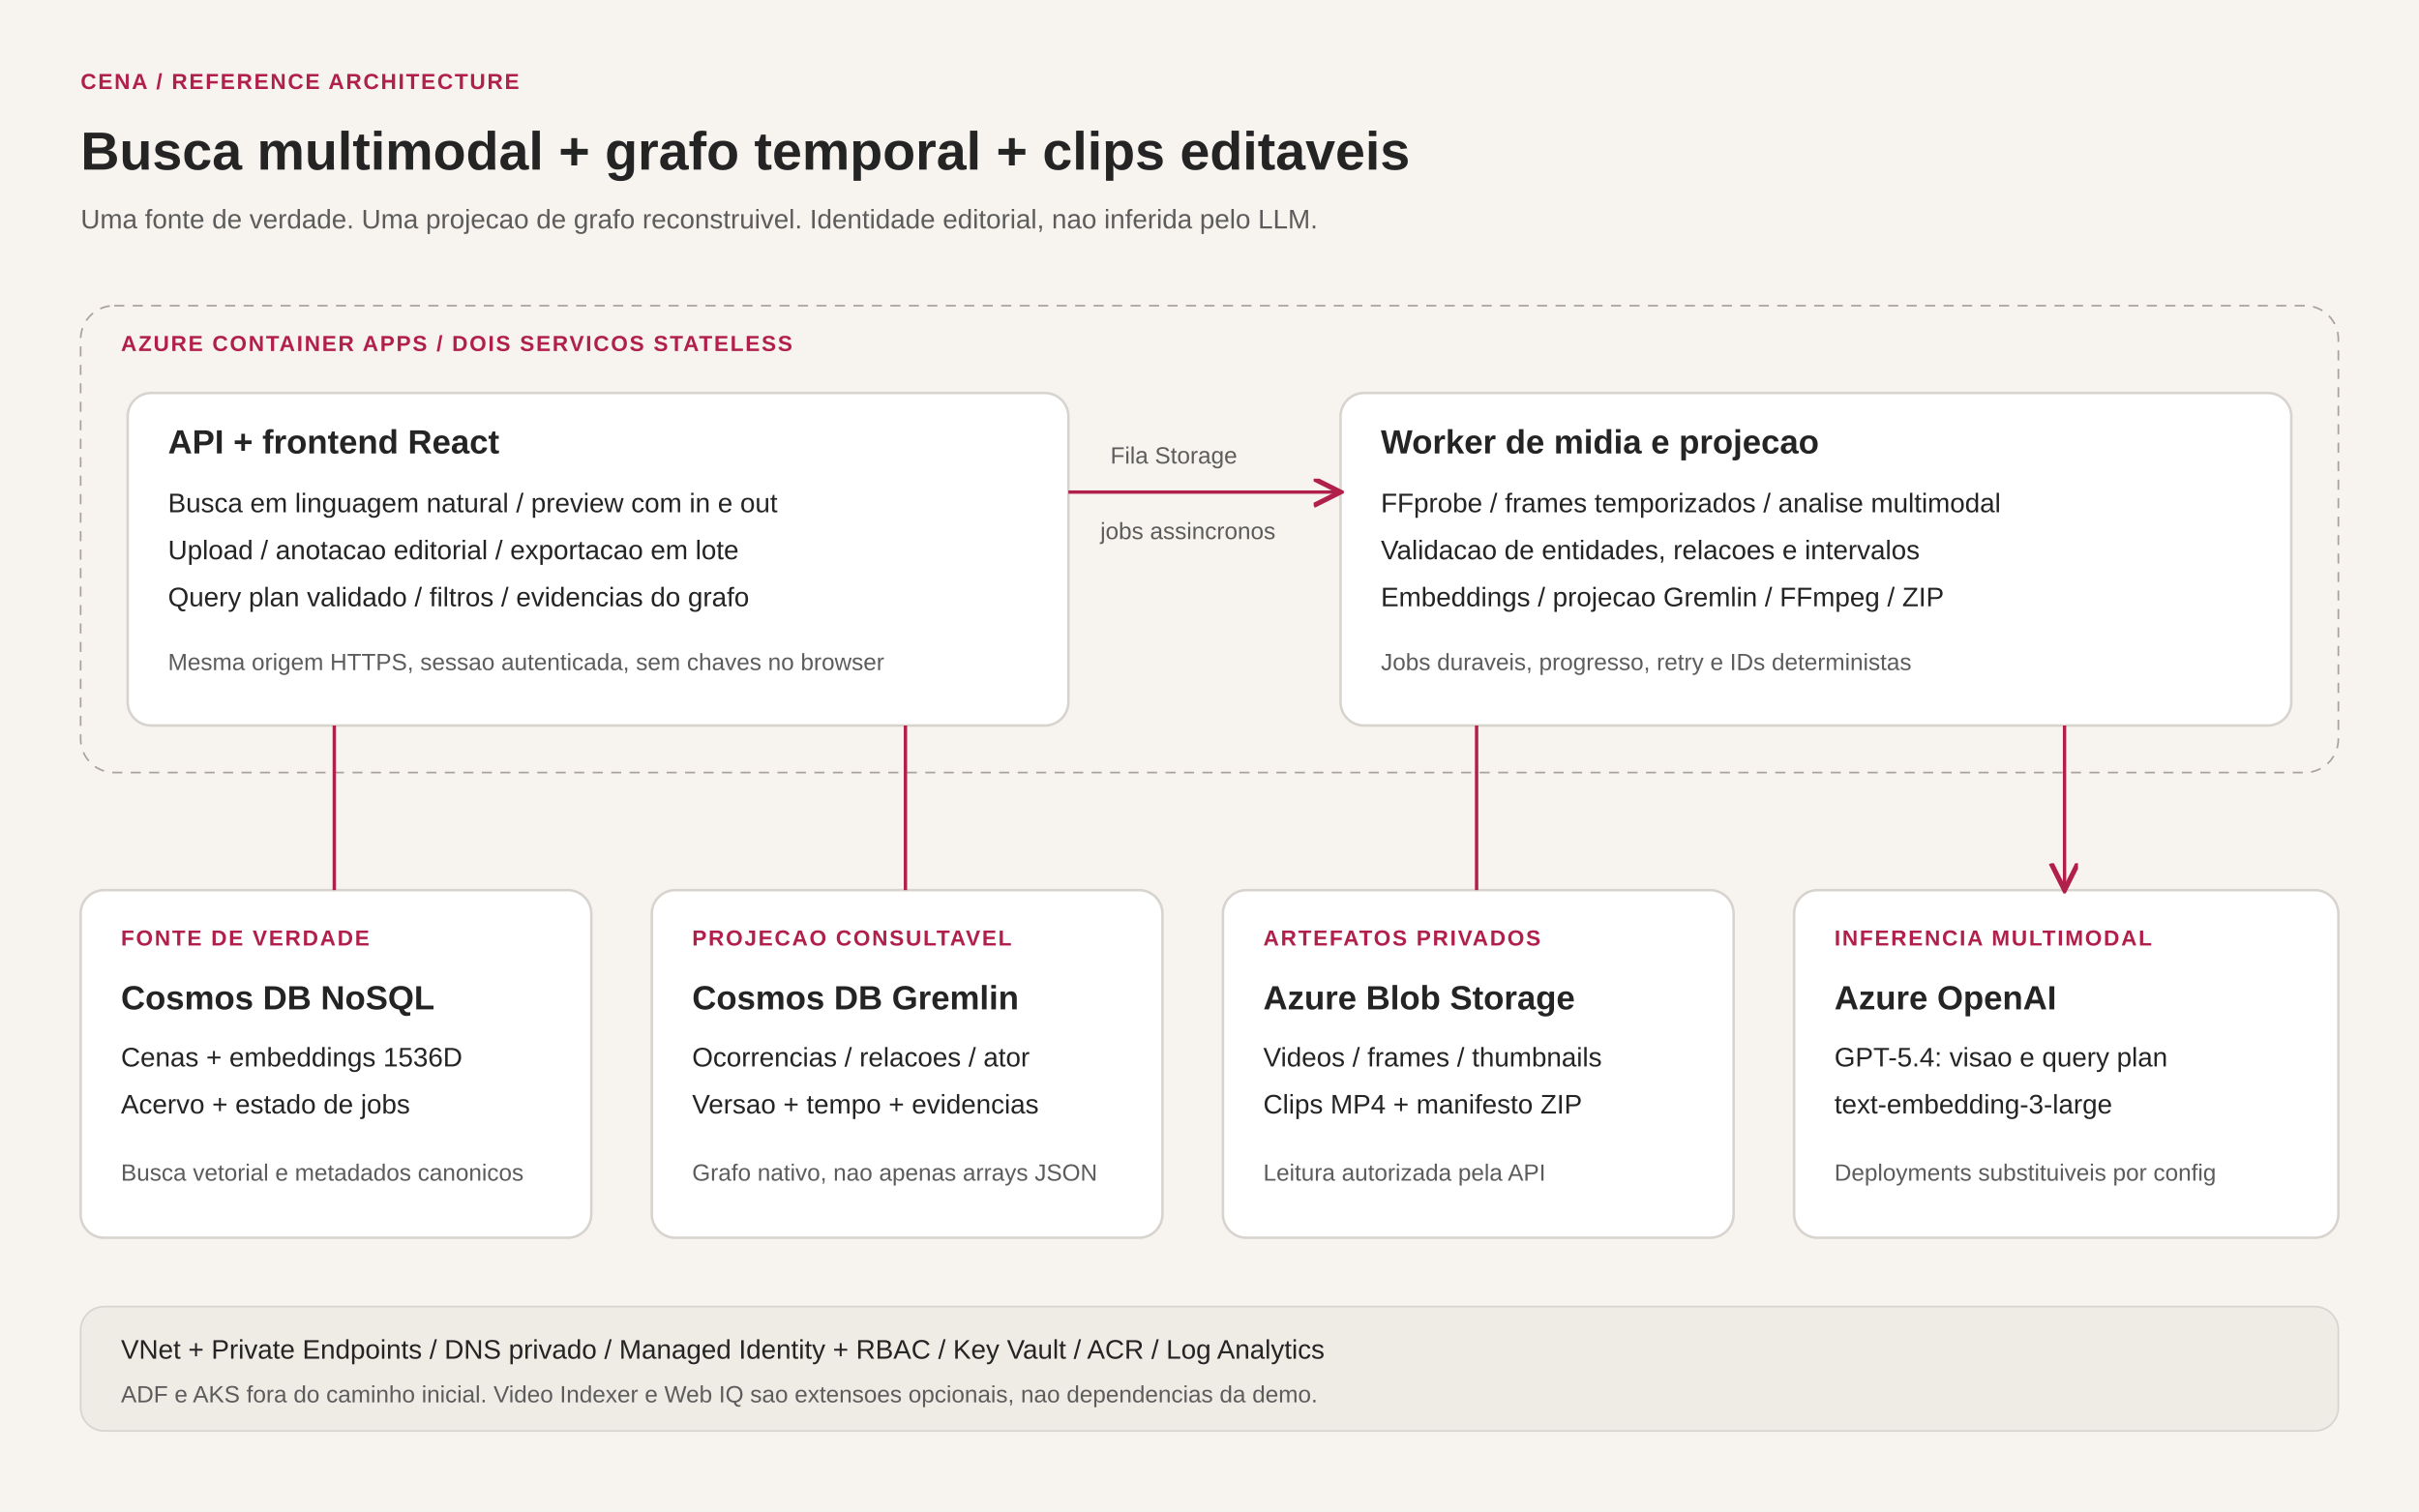
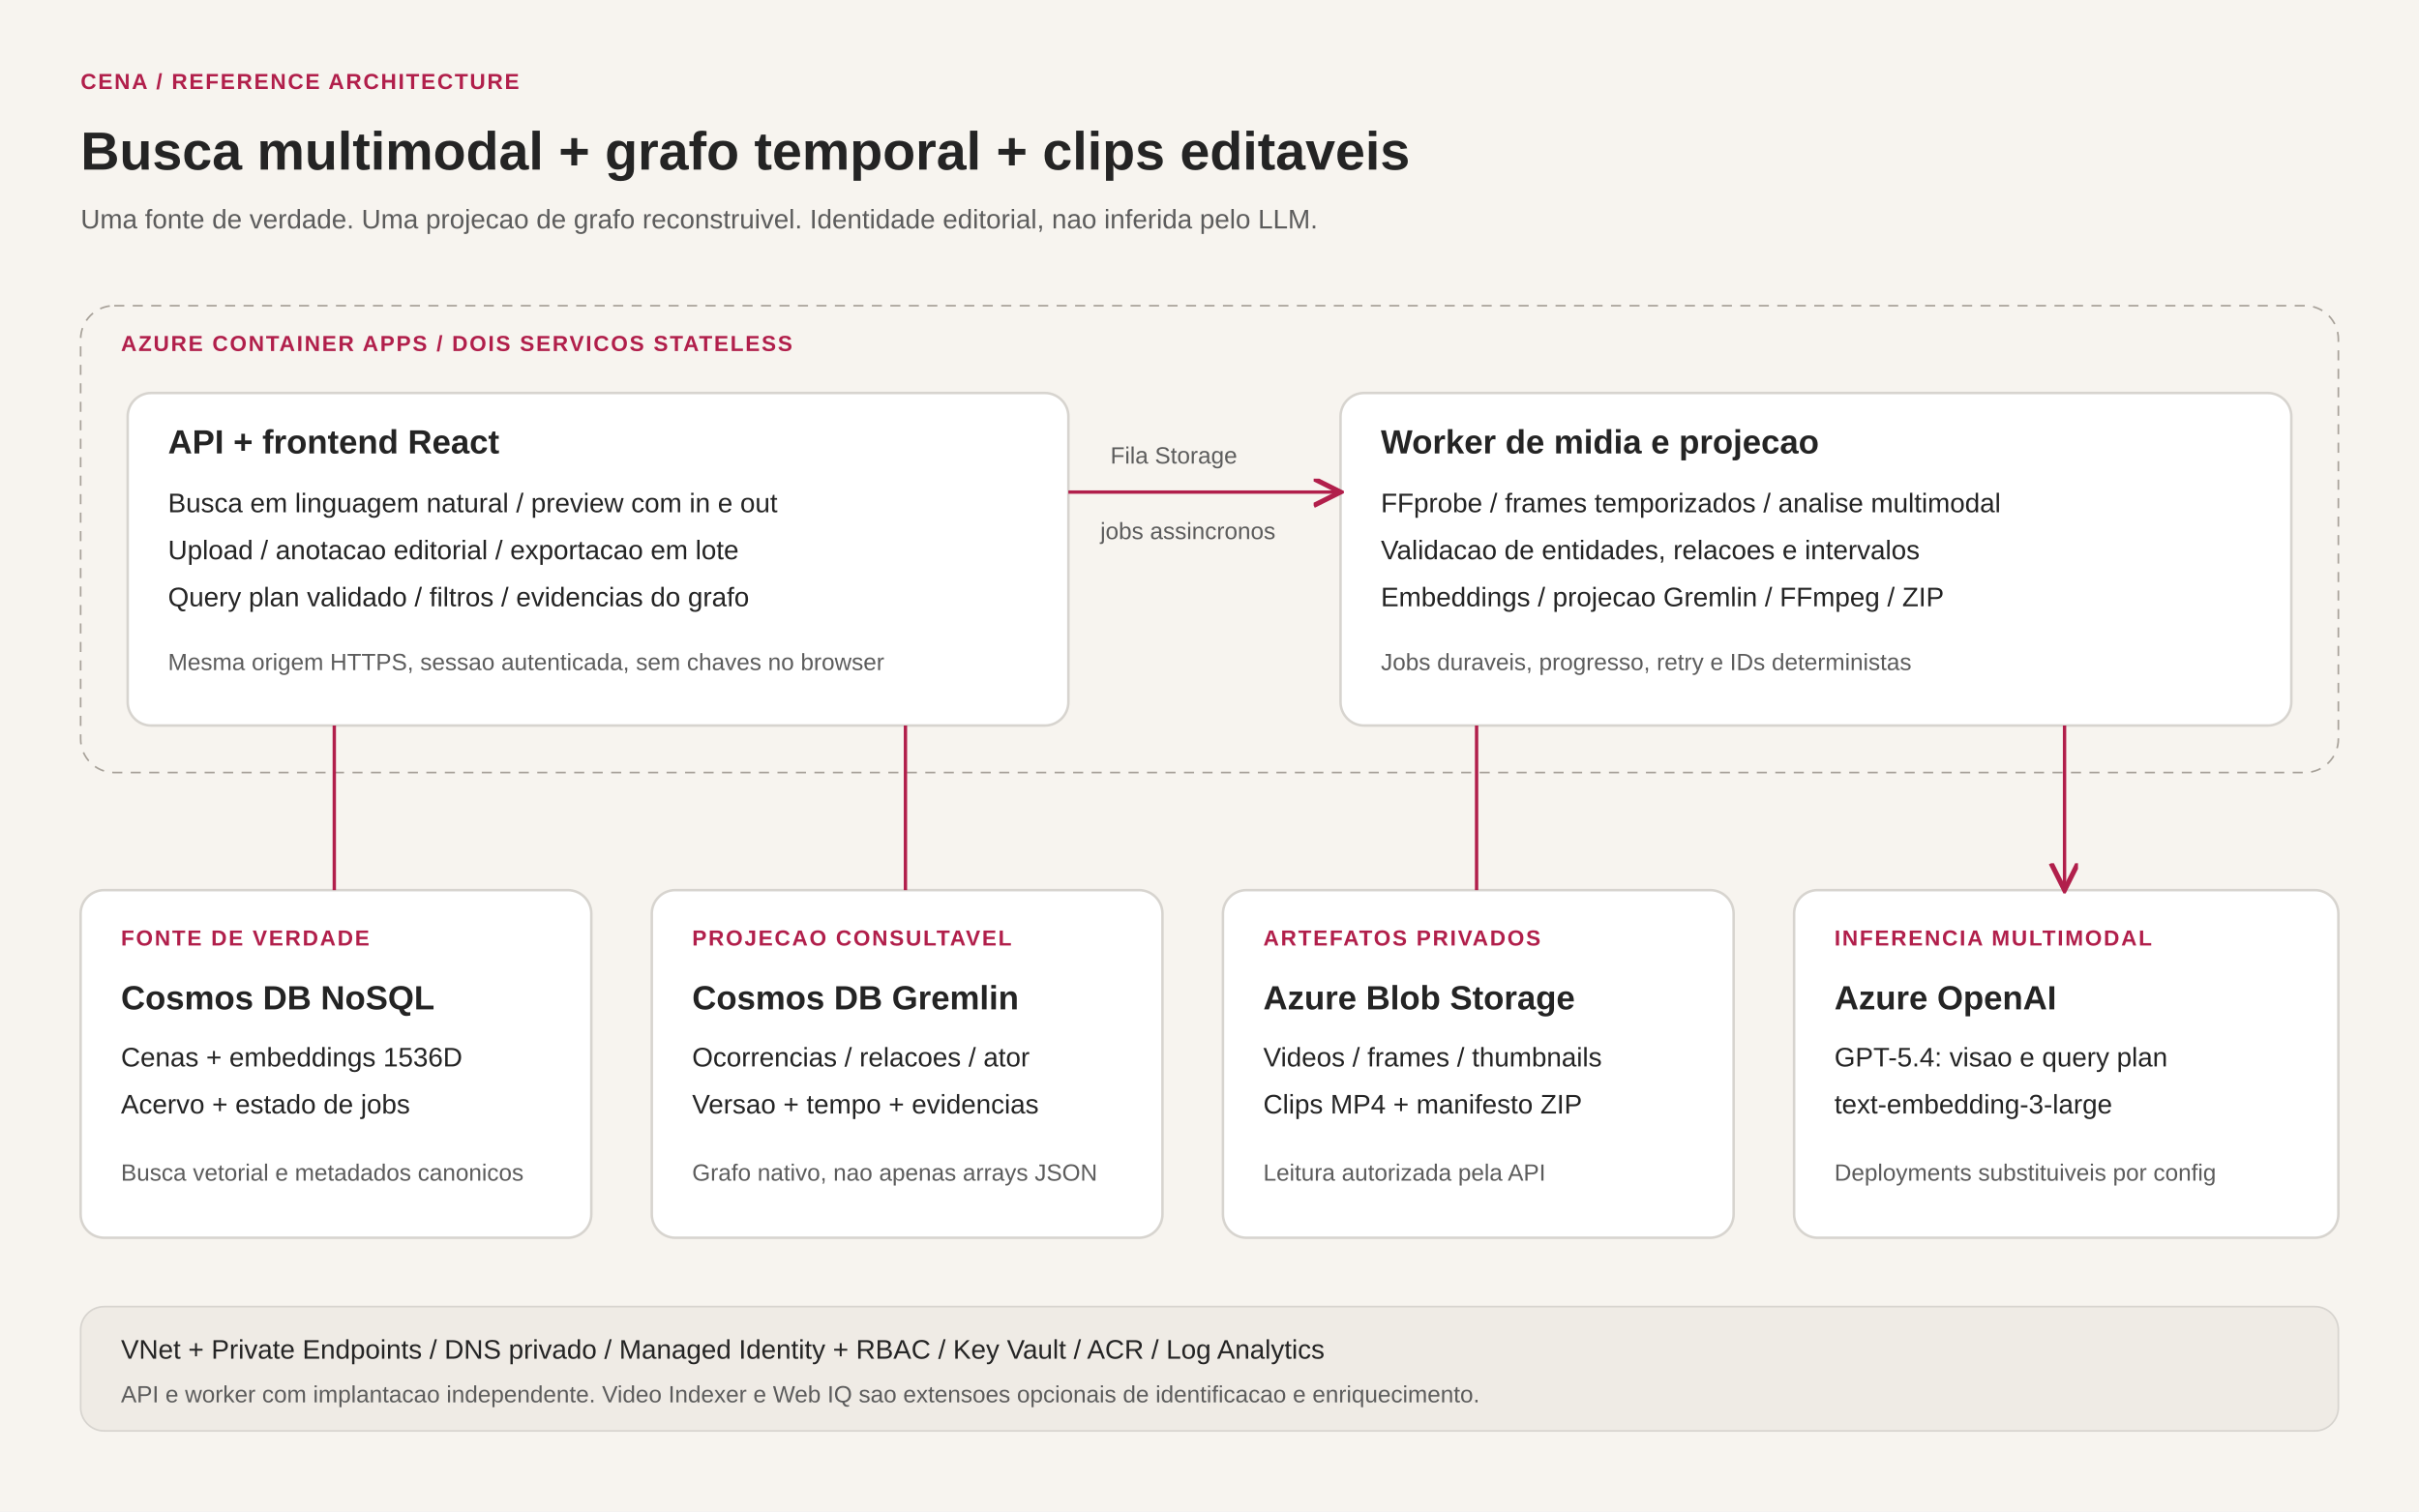
<svg xmlns="http://www.w3.org/2000/svg" width="1440" height="900" viewBox="0 0 1440 900" role="img" aria-labelledby="title desc">
  <defs>
    <marker id="a" markerWidth="9" markerHeight="9" refX="8" refY="4" orient="auto">
      <path d="M0 0L8 4L0 8" fill="none" stroke="#b11f4b" stroke-width="1.5" />
    </marker>
    <style>
      text{font-family:Segoe UI,Arial,sans-serif;fill:#242424}.title{font-size:32px;font-weight:700}.sub{font-size:16px;fill:#5c5c5c}.head{font-size:20px;font-weight:650}.body{font-size:16px}.tag{font-size:13px;fill:#b11f4b;font-weight:650;letter-spacing:1px}.small{font-size:14px;fill:#5c5c5c}.box{fill:#fff;stroke:#d7d4cf;stroke-width:1.5;rx:14}.line{stroke:#b11f4b;stroke-width:2;fill:none;marker-end:url(#a)}
    </style>
  </defs>
  <rect width="1440" height="900" fill="#f7f4ef" />
  <text x="48" y="53" class="tag">CENA / REFERENCE ARCHITECTURE</text>
  <text x="48" y="101" class="title">Busca multimodal + grafo temporal + clips editaveis</text>
  <text x="48" y="136" class="sub">Uma fonte de verdade. Uma projecao de grafo reconstruivel. Identidade editorial, nao inferida pelo LLM.</text>
  <rect x="48" y="182" width="1344" height="278" rx="20" fill="none" stroke="#a8a29a" stroke-dasharray="6 5" />
  <text x="72" y="209" class="tag">AZURE CONTAINER APPS / DOIS SERVICOS STATELESS</text>
  <rect x="76" y="234" width="560" height="198" class="box" />
  <text x="100" y="270" class="head">API + frontend React</text>
  <text x="100" y="305" class="body">Busca em linguagem natural / preview com in e out</text>
  <text x="100" y="333" class="body">Upload / anotacao editorial / exportacao em lote</text>
  <text x="100" y="361" class="body">Query plan validado / filtros / evidencias do grafo</text>
  <text x="100" y="399" class="small">Mesma origem HTTPS, sessao autenticada, sem chaves no browser</text>
  <rect x="798" y="234" width="566" height="198" class="box" />
  <text x="822" y="270" class="head">Worker de midia e projecao</text>
  <text x="822" y="305" class="body">FFprobe / frames temporizados / analise multimodal</text>
  <text x="822" y="333" class="body">Validacao de entidades, relacoes e intervalos</text>
  <text x="822" y="361" class="body">Embeddings / projecao Gremlin / FFmpeg / ZIP</text>
  <text x="822" y="399" class="small">Jobs duraveis, progresso, retry e IDs deterministas</text>
  <path d="M636 293H798" class="line" />
  <text x="661" y="276" class="small">Fila Storage</text>
  <text x="655" y="321" class="small">jobs assincronos</text>
  <rect x="48" y="530" width="304" height="207" class="box" />
  <text x="72" y="563" class="tag">FONTE DE VERDADE</text>
  <text x="72" y="601" class="head">Cosmos DB NoSQL</text>
  <text x="72" y="635" class="body">Cenas + embeddings 1536D</text>
  <text x="72" y="663" class="body">Acervo + estado de jobs</text>
  <text x="72" y="703" class="small">Busca vetorial e metadados canonicos</text>
  <rect x="388" y="530" width="304" height="207" class="box" />
  <text x="412" y="563" class="tag">PROJECAO CONSULTAVEL</text>
  <text x="412" y="601" class="head">Cosmos DB Gremlin</text>
  <text x="412" y="635" class="body">Ocorrencias / relacoes / ator</text>
  <text x="412" y="663" class="body">Versao + tempo + evidencias</text>
  <text x="412" y="703" class="small">Grafo nativo, nao apenas arrays JSON</text>
  <rect x="728" y="530" width="304" height="207" class="box" />
  <text x="752" y="563" class="tag">ARTEFATOS PRIVADOS</text>
  <text x="752" y="601" class="head">Azure Blob Storage</text>
  <text x="752" y="635" class="body">Videos / frames / thumbnails</text>
  <text x="752" y="663" class="body">Clips MP4 + manifesto ZIP</text>
  <text x="752" y="703" class="small">Leitura autorizada pela API</text>
  <rect x="1068" y="530" width="324" height="207" class="box" />
  <text x="1092" y="563" class="tag">INFERENCIA MULTIMODAL</text>
  <text x="1092" y="601" class="head">Azure OpenAI</text>
  <text x="1092" y="635" class="body">GPT-5.4: visao e query plan</text>
  <text x="1092" y="663" class="body">text-embedding-3-large</text>
  <text x="1092" y="703" class="small">Deployments substituiveis por config</text>
  <path d="M199 432V530M539 432V530M879 432V530M1229 432V530" class="line" />
  <rect x="48" y="778" width="1344" height="74" rx="14" fill="#efebe5" stroke="#d7d4cf" />
  <text x="72" y="809" class="body">VNet + Private Endpoints / DNS privado / Managed Identity + RBAC / Key Vault / ACR / Log Analytics</text>
-   <text x="72" y="835" class="small">ADF e AKS fora do caminho inicial. Video Indexer e Web IQ sao extensoes opcionais, nao dependencias da demo.</text>
+   <text x="72" y="835" class="small">API e worker com implantacao independente. Video Indexer e Web IQ sao extensoes opcionais de identificacao e enriquecimento.</text>
</svg>
